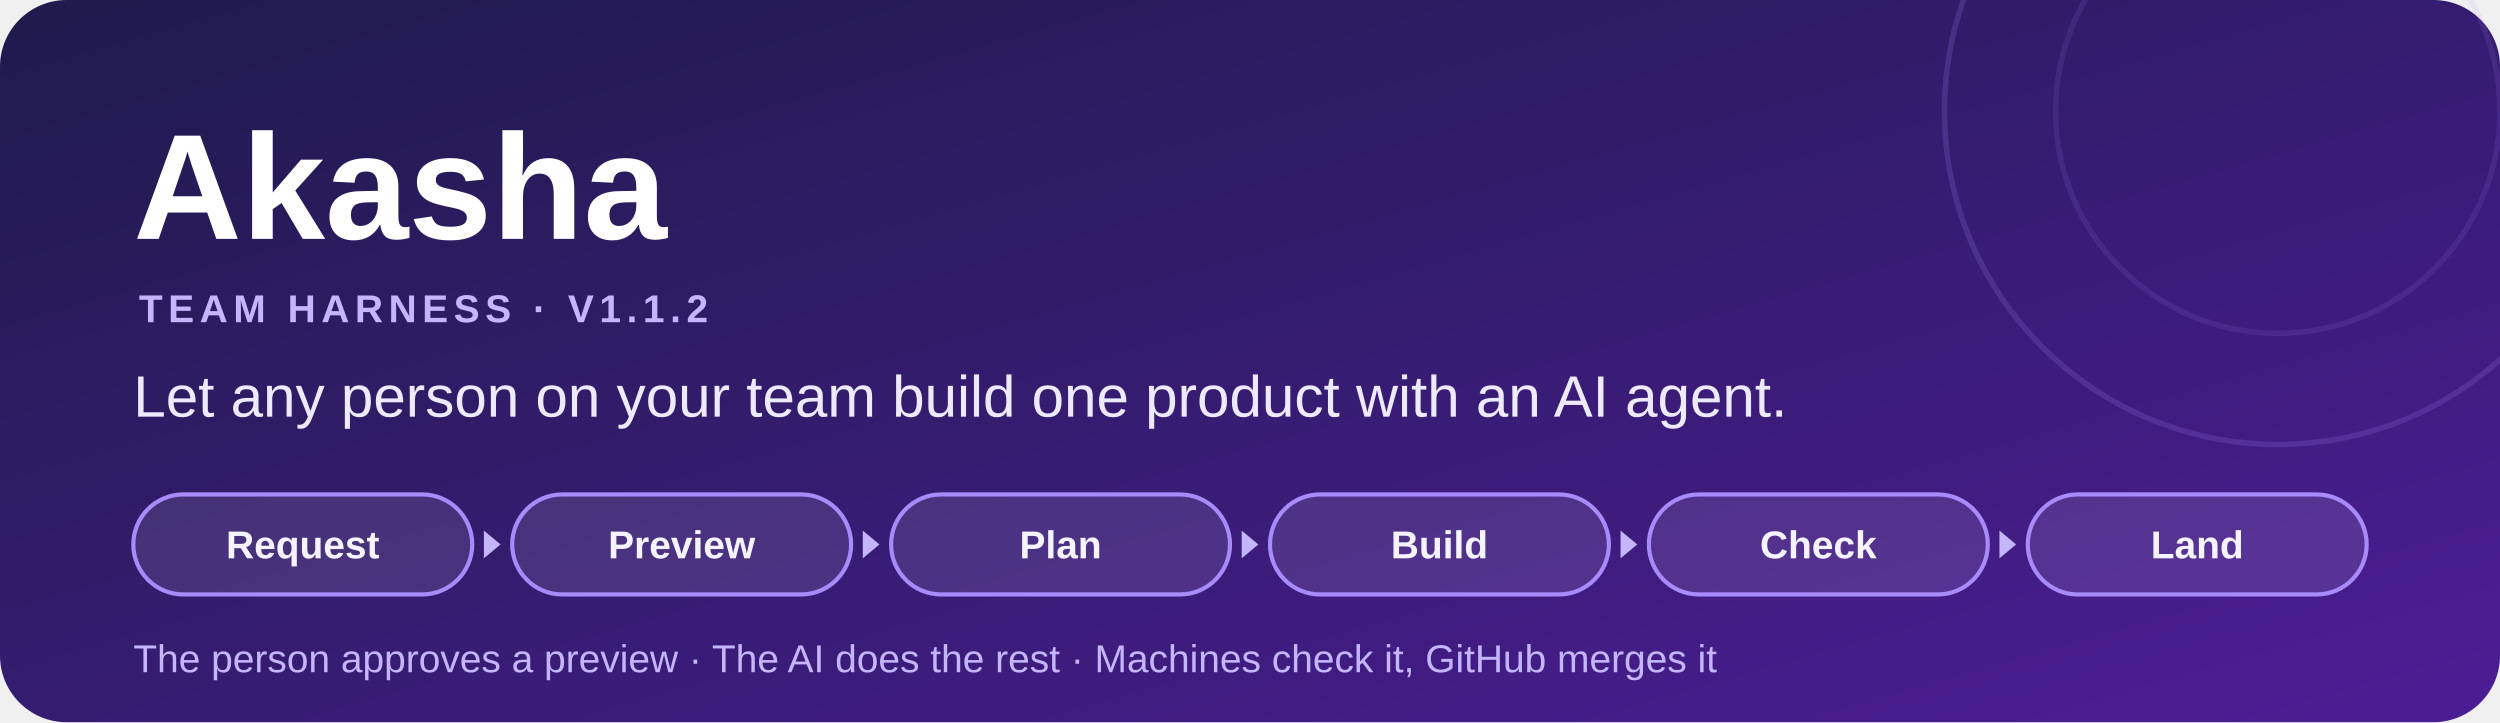
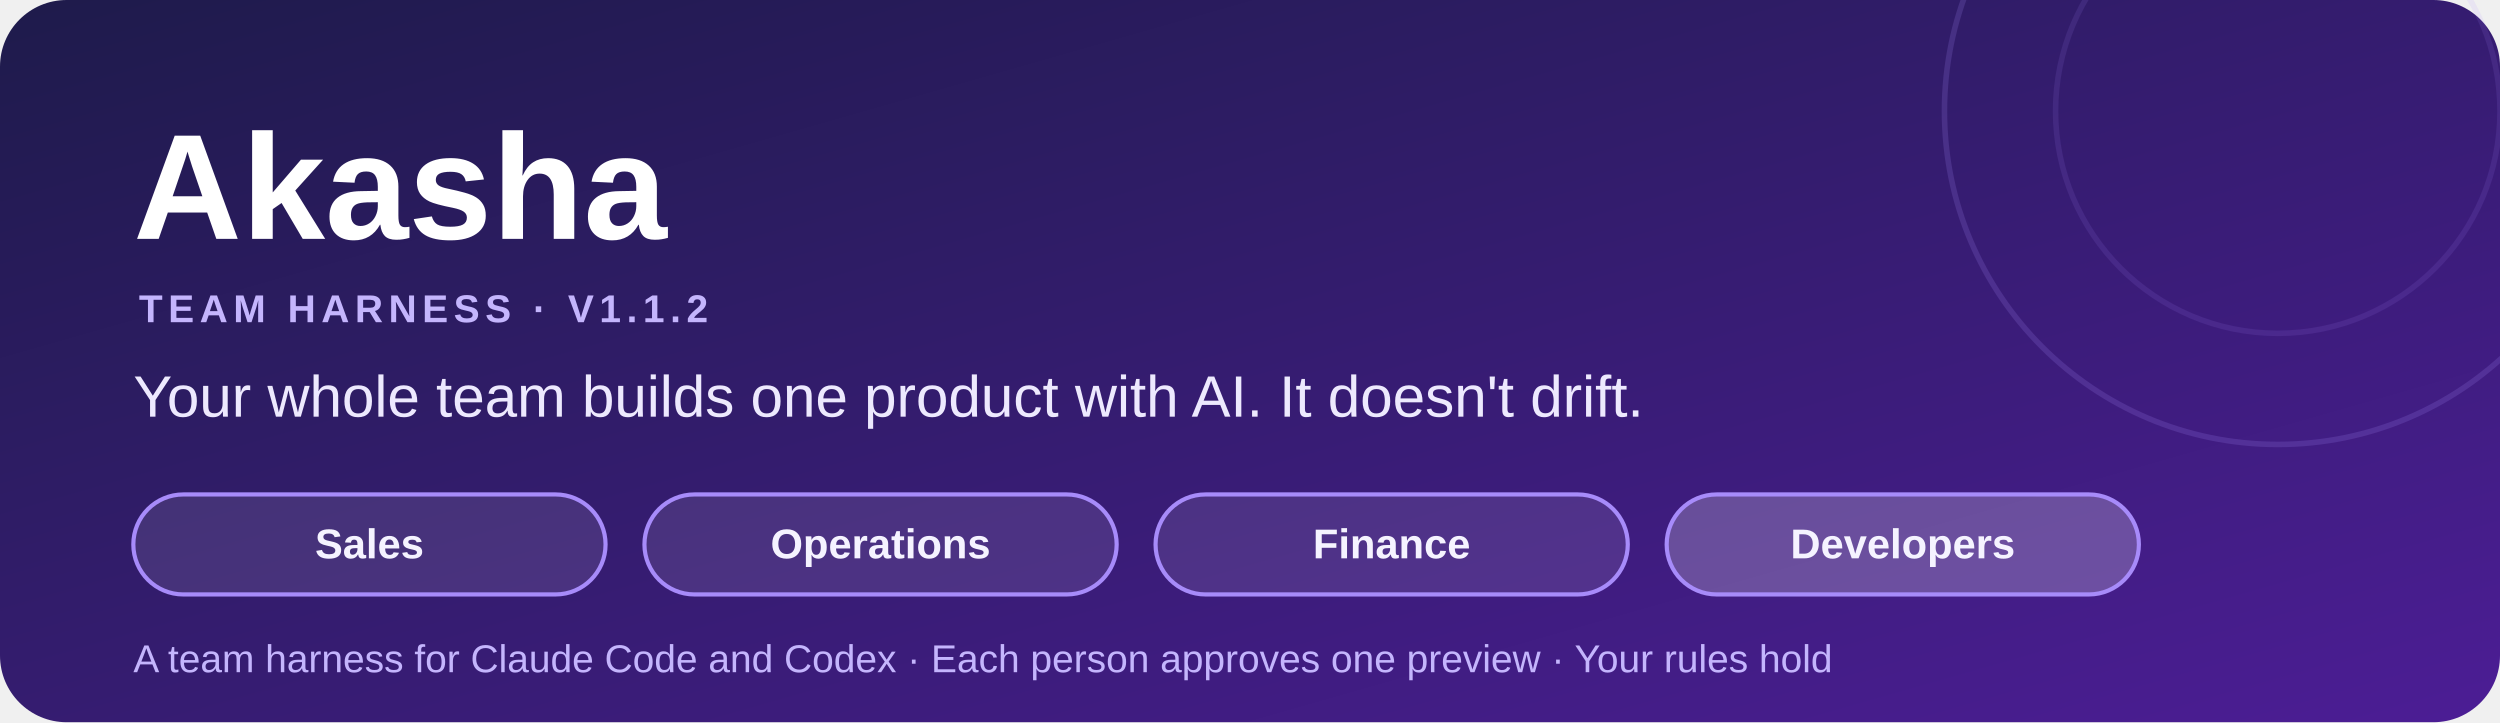
<svg xmlns="http://www.w3.org/2000/svg" width="900" height="260" viewBox="0 0 900 260" role="img" aria-labelledby="title desc">
  <defs>
    <linearGradient id="background" x1="0" y1="0" x2="1" y2="1">
      <stop offset="0" stop-color="#1e1b4b" />
      <stop offset="1" stop-color="#4c1d95" />
    </linearGradient>
  </defs>
  <rect width="900" height="260" rx="24" fill="url(#background)" />
  <circle cx="820" cy="40" r="120" fill="none" stroke="#a78bfa" stroke-opacity="0.18" stroke-width="2" />
  <circle cx="820" cy="40" r="80" fill="none" stroke="#a78bfa" stroke-opacity="0.12" stroke-width="2" />
  <g font-family="'Segoe UI', 'Helvetica Neue', Arial, sans-serif">
    <text x="48" y="86" font-size="54" font-weight="700" fill="#ffffff">Akasha</text>
    <text x="50" y="116" font-size="14" font-weight="600" letter-spacing="2" fill="#c4b5fd">TEAM HARNESS · V1.1.2</text>
-     <text x="48" y="150" font-size="21" fill="#ede9fe">Let any person on your team build one product with an AI agent.</text>
-     <g fill="#ffffff" fill-opacity="0.1" stroke="#a78bfa" stroke-width="1.5">
-       <rect x="48" y="178" width="122" height="36" rx="18" />
-       <rect x="184.4" y="178" width="122" height="36" rx="18" />
-       <rect x="320.8" y="178" width="122" height="36" rx="18" />
-       <rect x="457.2" y="178" width="122" height="36" rx="18" />
-       <rect x="593.6" y="178" width="122" height="36" rx="18" />
-       <rect x="730" y="178" width="122" height="36" rx="18" />
+     <text x="48" y="150" font-size="21" fill="#ede9fe">Your whole team builds one product with AI. It doesn't drift.</text>
+     <g stroke="#a78bfa" stroke-width="1.5">
+       <rect x="48" y="178" width="170" height="36" rx="18" fill="#ffffff" fill-opacity="0.1" />
+       <rect x="232" y="178" width="170" height="36" rx="18" fill="#ffffff" fill-opacity="0.1" />
+       <rect x="416" y="178" width="170" height="36" rx="18" fill="#ffffff" fill-opacity="0.1" />
+       <rect x="600" y="178" width="170" height="36" rx="18" fill="#ffffff" fill-opacity="0.22" />
    </g>
-     <g fill="#c4b5fd">
-       <path d="M174.2 191 L180.2 196 L174.2 201 Z" />
-       <path d="M310.6 191 L316.6 196 L310.6 201 Z" />
-       <path d="M447 191 L453 196 L447 201 Z" />
-       <path d="M583.4 191 L589.4 196 L583.4 201 Z" />
-       <path d="M719.8 191 L725.8 196 L719.8 201 Z" />
+     <g font-size="15" font-weight="600" fill="#f5f3ff" text-anchor="middle">
+       <text x="133" y="201">Sales</text>
+       <text x="317" y="201">Operations</text>
+       <text x="501" y="201">Finance</text>
+       <text x="685" y="201">Developers</text>
    </g>
-     <g font-size="14" font-weight="600" fill="#f5f3ff" text-anchor="middle">
-       <text x="109" y="201">Request</text>
-       <text x="245.4" y="201">Preview</text>
-       <text x="381.8" y="201">Plan</text>
-       <text x="518.2" y="201">Build</text>
-       <text x="654.6" y="201">Check</text>
-       <text x="791" y="201">Land</text>
-     </g>
-     <text x="48" y="242" font-size="14" fill="#c4b5fd">The person approves a preview · The AI does the rest · Machines check it, GitHub merges it</text>
+     <text x="48" y="242" font-size="14" fill="#c4b5fd">A team harness for Claude Code and Codex · Each person approves one preview · Your rules hold</text>
  </g>
</svg>
